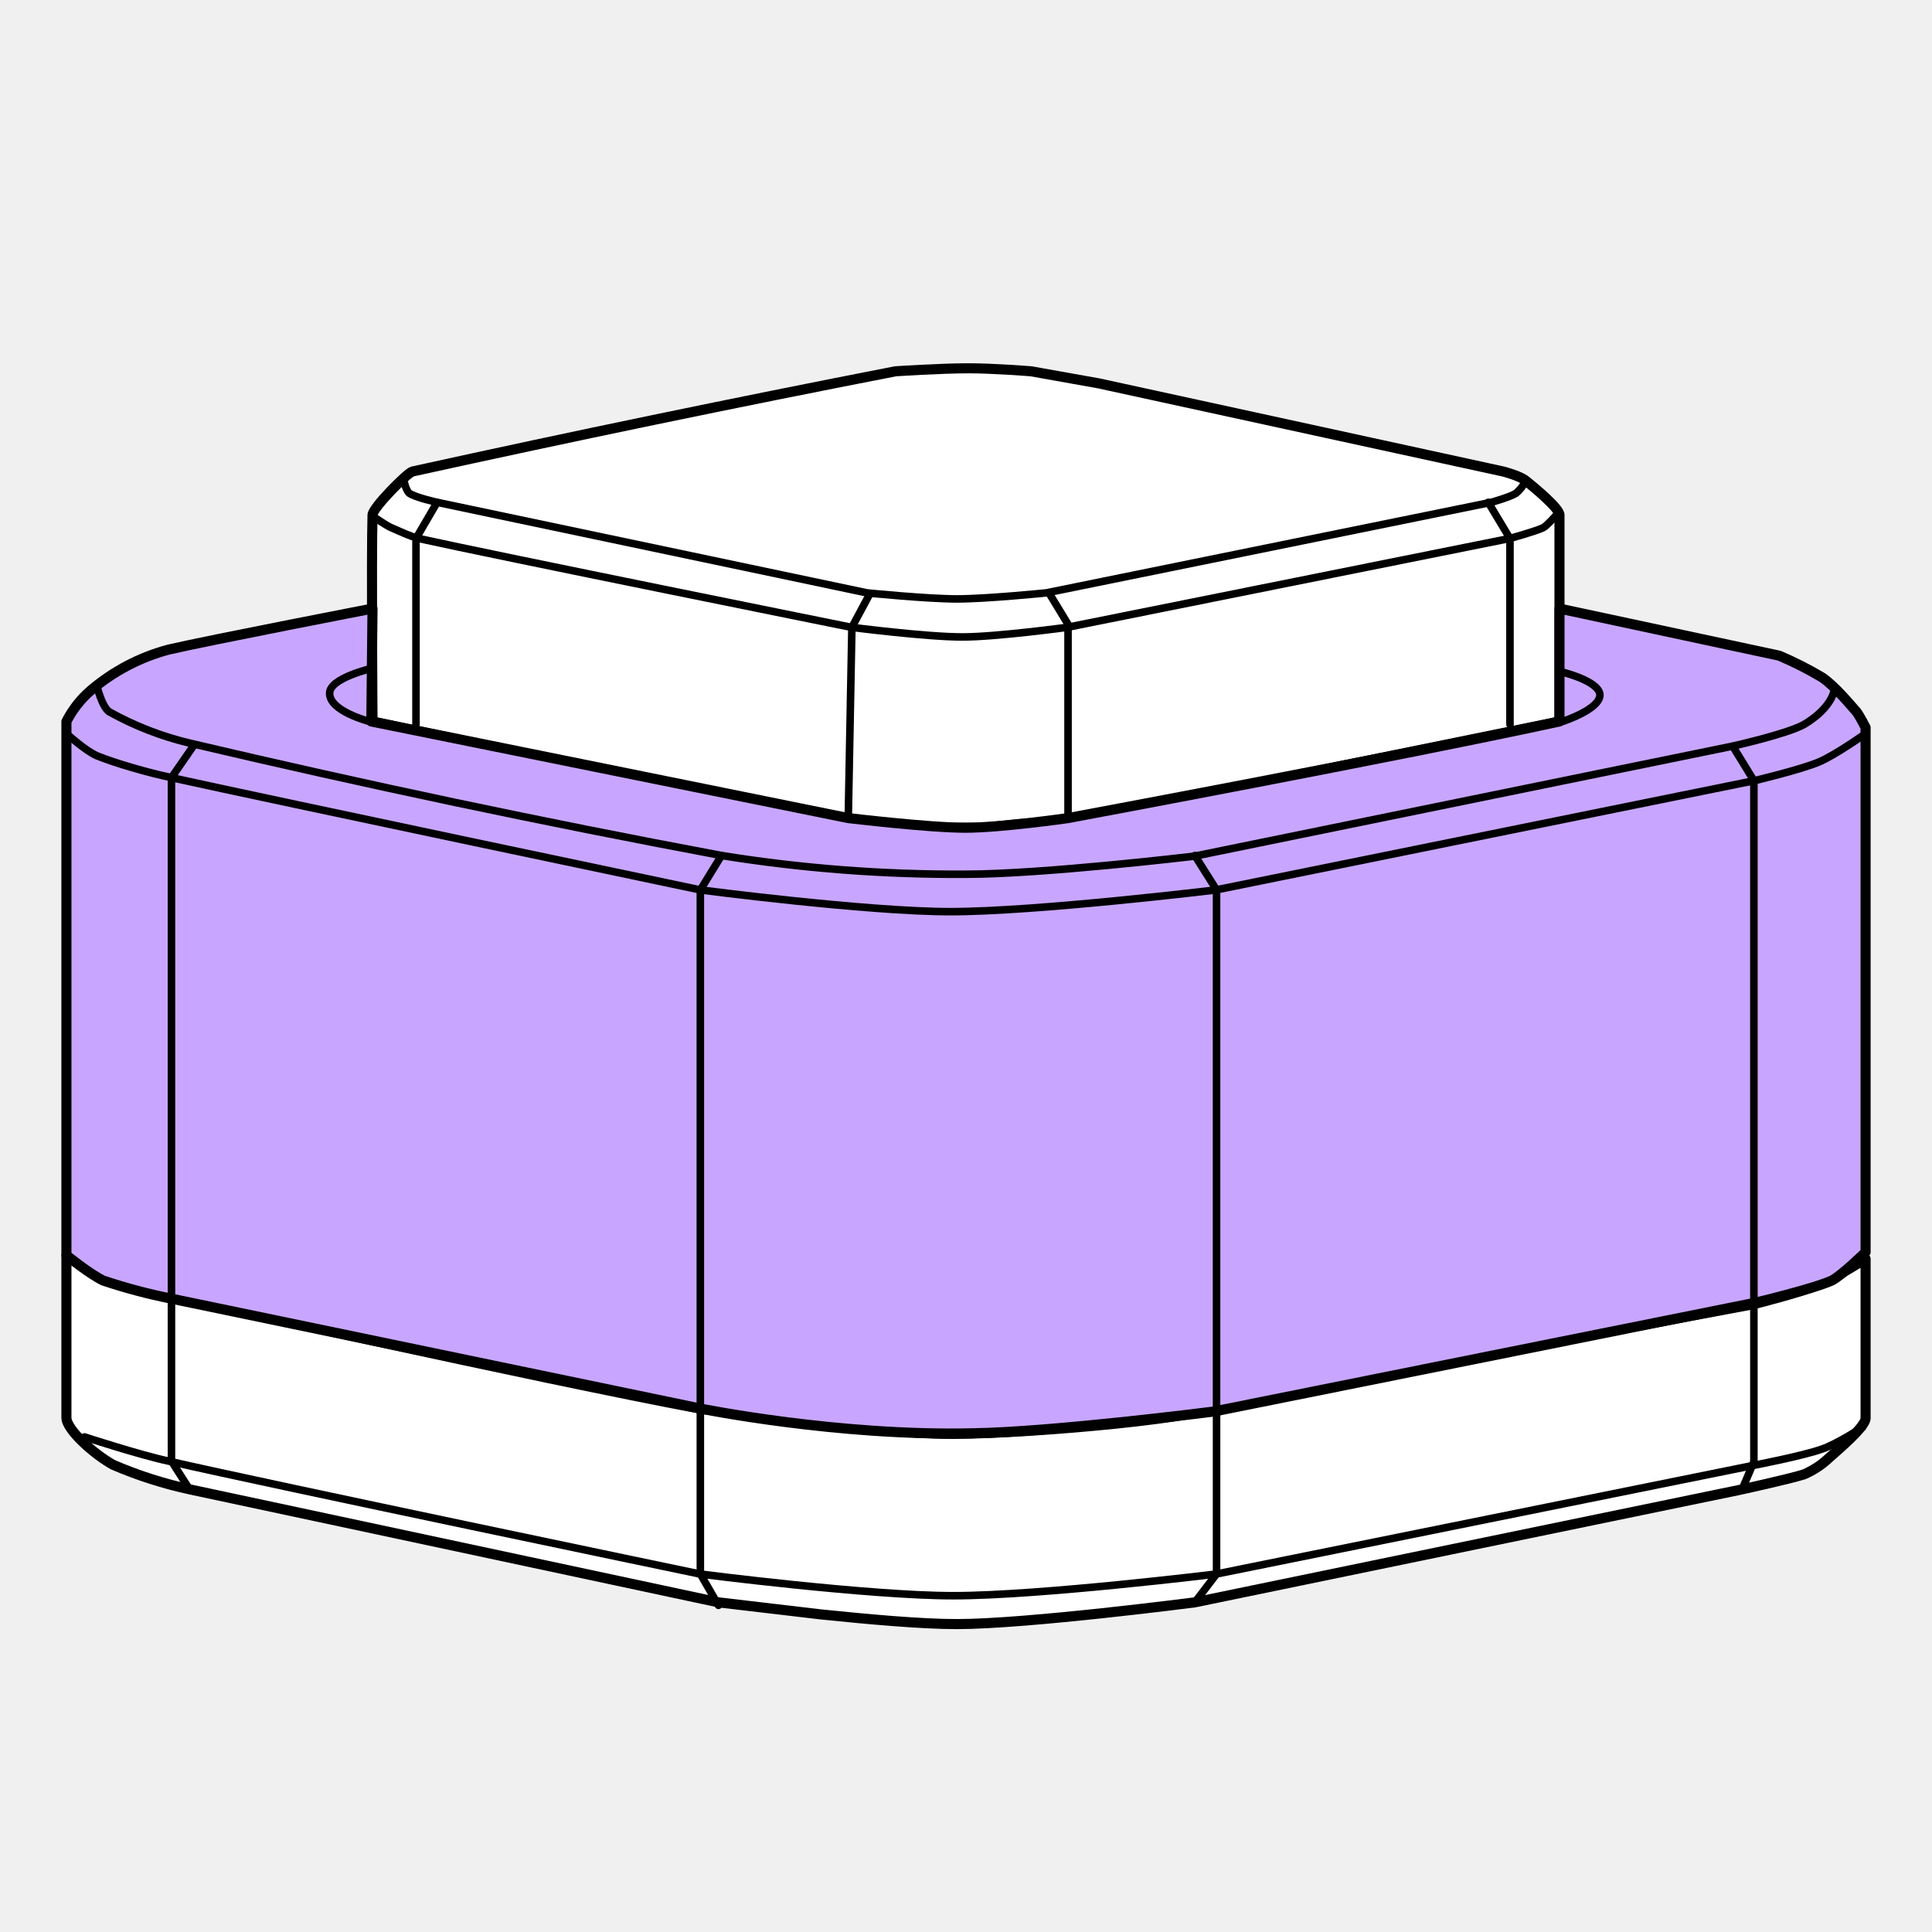
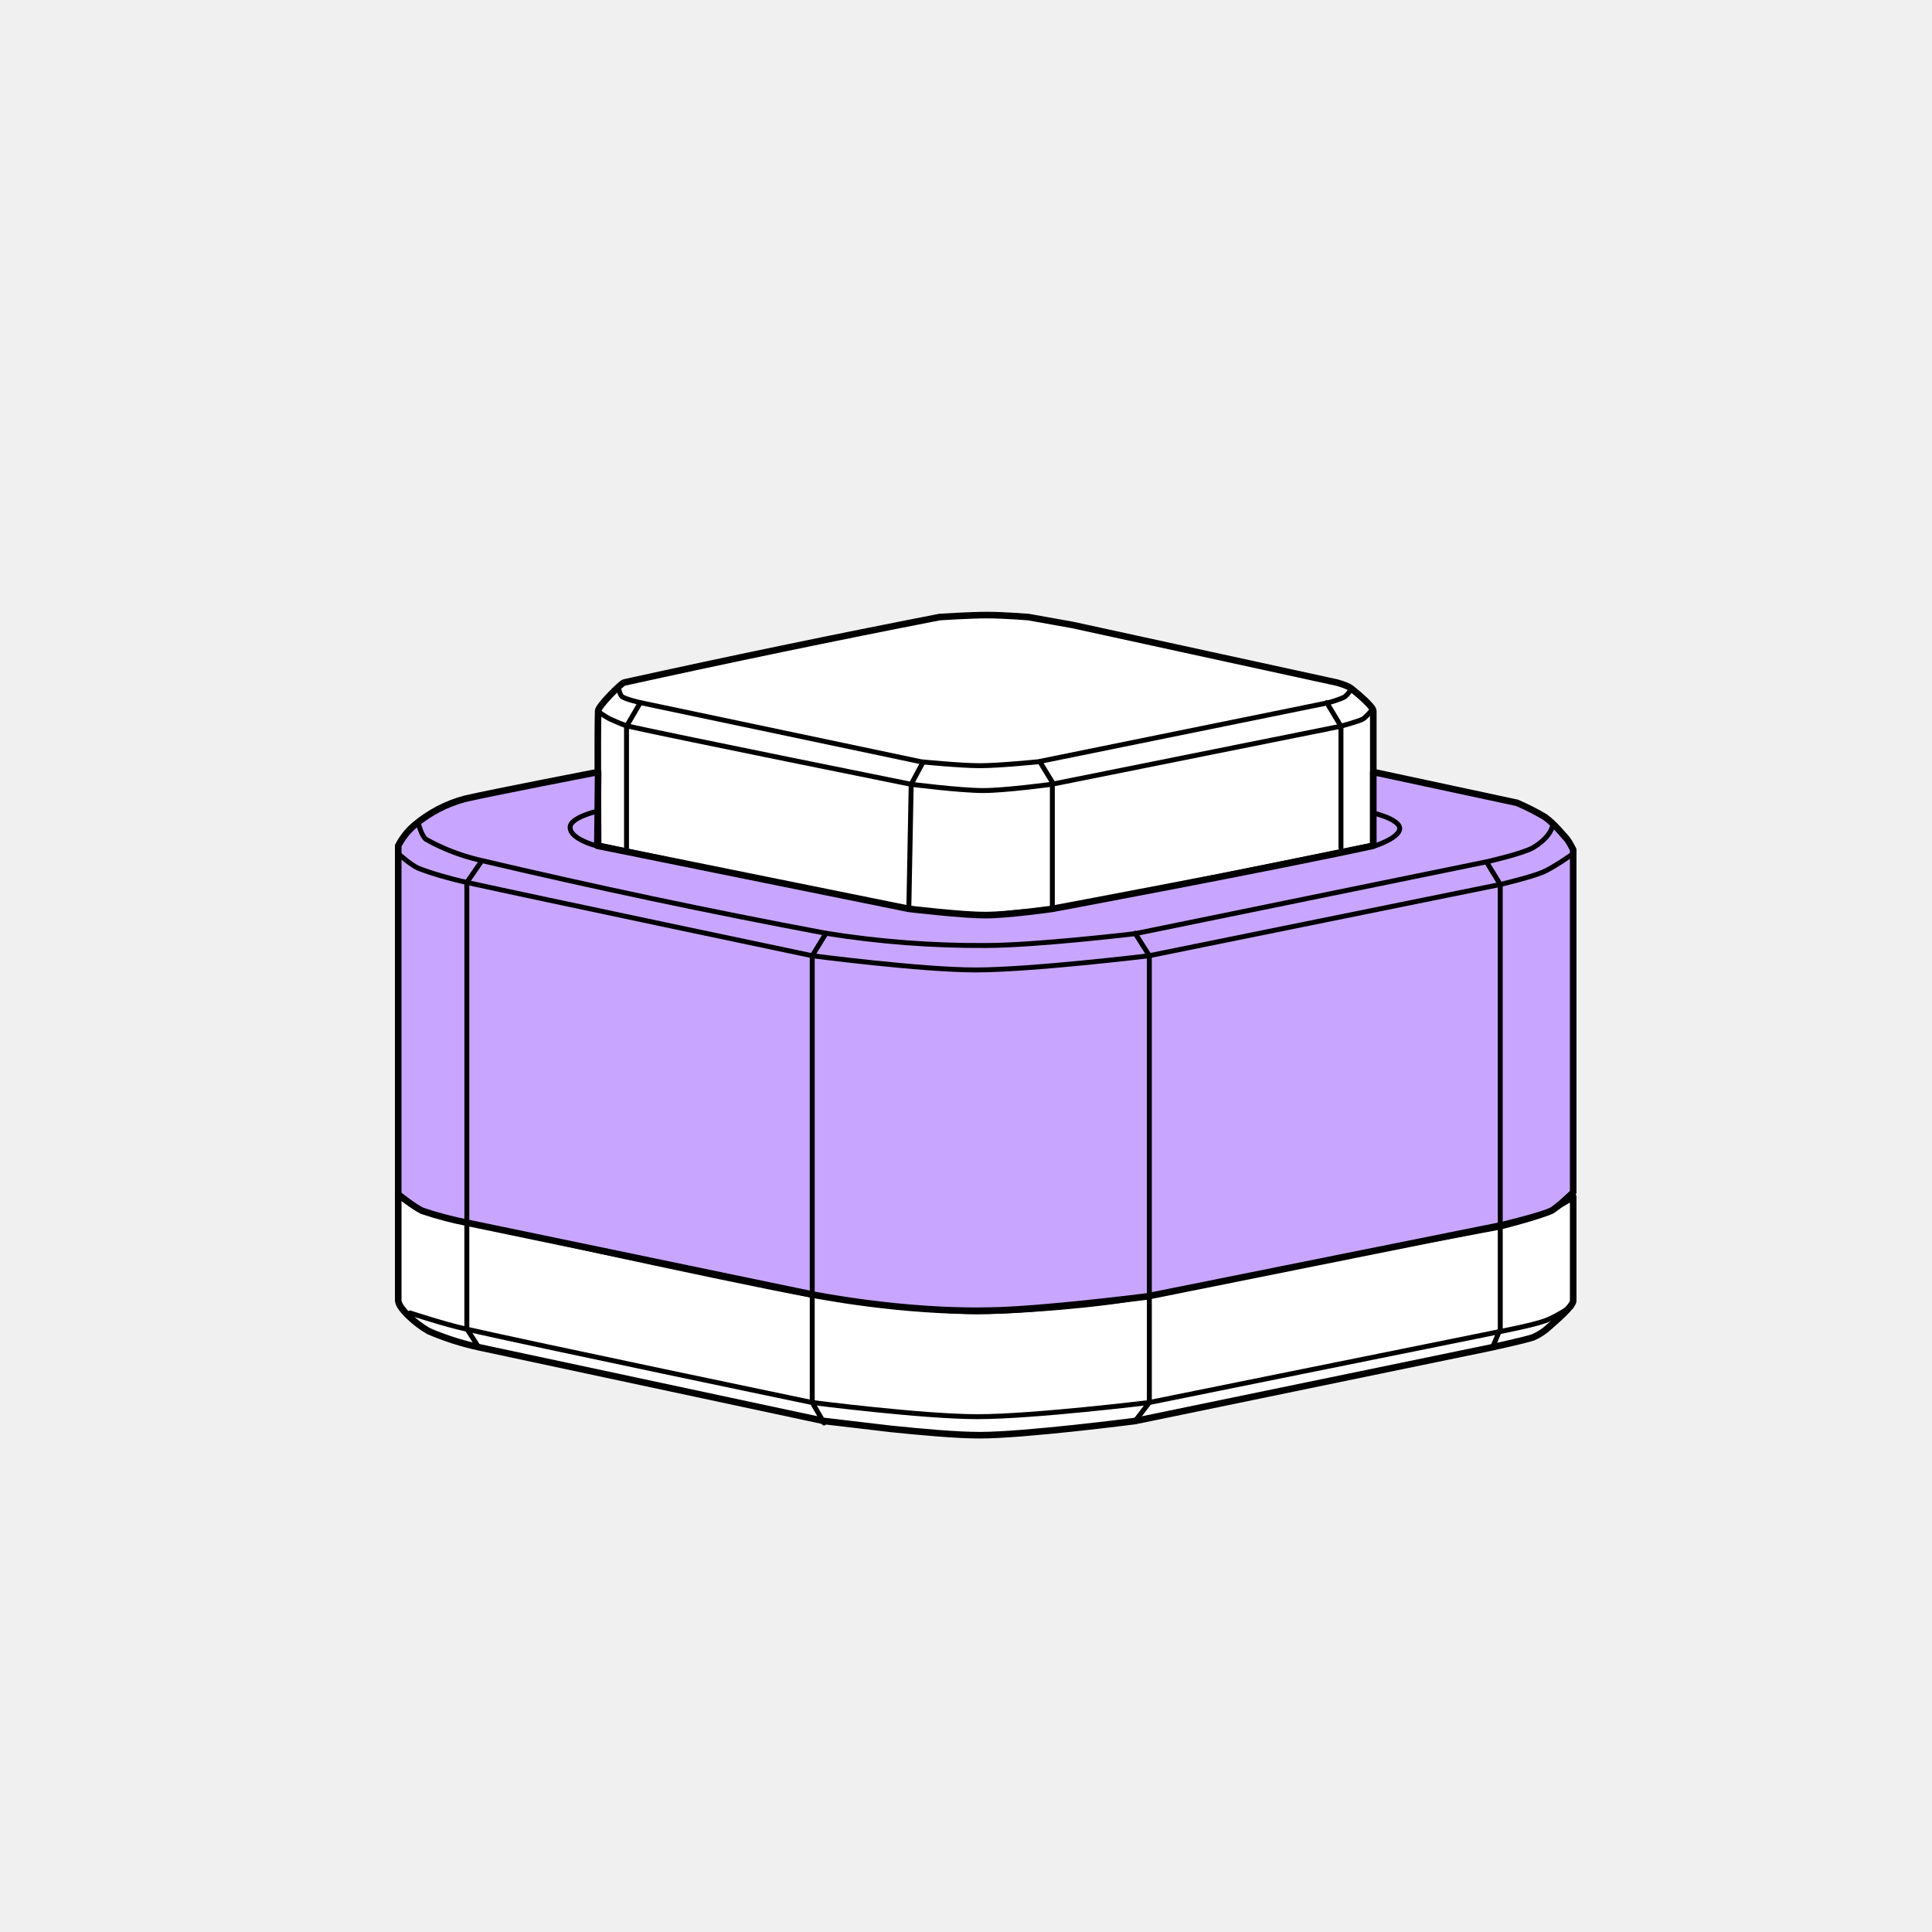
- <svg xmlns="http://www.w3.org/2000/svg" viewBox="-10 -10 320 220" width="512" height="512" style="fill-rule:evenodd;clip-rule:evenodd;stroke-linecap:round;stroke-linejoin:round;stroke-miterlimit:1.5;background:#ffffff">
+ <svg xmlns="http://www.w3.org/2000/svg" viewBox="-100 -100 490 380" width="512" height="512" style="fill-rule:evenodd;clip-rule:evenodd;stroke-linecap:round;stroke-linejoin:round;stroke-miterlimit:1.5;background:#ffffff">
  <style>
    :root { --button-color: #e74c3c; --top-color: #2c3e50; --top-shade-color: #000; }
  </style>
  <g transform="translate(0, 0)">
    <path d="M51.7 59.5s-.2-26.8 0-34.2c0-1.2 5.8-7 6.6-7.2a3361 3361 0 0 1 80-16.6s7.4-.5 12.2-.5c4 0 10.3.5 10.3.5l11.2 2 67 14.6s2.7.7 3.7 1.5c1.5 1.2 5.6 4.6 5.6 5.7v34.2L167.4 76l-8.7.5-5.6.6h-8.2l-14.4-1z" style="fill:#FFF;stroke:#000;stroke-width:1.67px" />
    <path d="M56.8 19.1s.3 2 1 2.6c1 .7 4.6 1.5 4.6 1.5l71.2 15s10 1 14.9 1 14.8-1 14.8-1l73.7-15s3.2-.9 4.1-1.5a7 7 0 0 0 1.6-2" style="fill:none;stroke:#000;stroke-width:1.25px" />
    <path d="M52.2 25.8s1.7 1.2 2.6 1.6c1.2.5 3 1.4 4.6 1.8C72 32 131 43.9 131 43.9s12.4 1.6 18.4 1.6c5.6 0 17.4-1.6 17.4-1.6L240 29.2s4.4-1.2 5.6-1.8c.6-.3 2.1-2 2.1-2" style="fill:none;stroke:#000;stroke-width:1.25px" />
    <path d="m62.4 23.2-3.5 6V60m75.2-21.7-3 5.6-.6 31.6m33.3-37.2 3.1 5.1v32.1m69.6-52.3 3.6 6V60" style="fill:none;stroke:#000;stroke-width:1.25px" />
  </g>
  <path d="M1 148v26.8c0 2 4.5 6 7.7 7.8a69 69 0 0 0 12.8 4.1l87.5 18.7 17 2c7.8.8 16.5 1.6 22.5 1.6 11.6 0 39.4-3.6 39.4-3.6l90.1-18.6s8.3-1.8 10.8-2.6q2.3-1 4-2.6c1.8-1.6 6.2-5.3 6.2-6.7v-26.4s-4.9 3.1-7.5 4.2c-3 1.3-11 3.3-11 3.3l-89 16.7c0 1.9-29.3 4.7-43.6 4.8-14 0-42-4.2-42-4.2-26.7-5-87.5-18.6-87.5-18.6S8.2 153.3 1 148" style="fill:#fff;stroke:#000;stroke-width:1.67px" />
  <path d="M51.7 40.8S24.8 46 17.9 47.6a33 33 0 0 0-12.8 6.7A17 17 0 0 0 1 59.5v88.4s3.8 3.1 6.1 4.2a92 92 0 0 0 11.3 3l87.6 18.2s22.7 4.6 45 4.1c13.4-.2 40-3.6 40-3.6l89.6-18s9.7-2.3 12.8-3.7c1.6-.8 5.6-4.7 5.6-4.7V60.5s-.9-1.8-1.5-2.6c-.9-1-3.5-4.2-5.7-5.7a59 59 0 0 0-7.1-3.6l-36.4-7.8v18.7c-27.2 5.9-81.4 16-81.4 16s-11.2 1.6-17 1.6c-6 0-19.4-1.6-19.4-1.6l-79-16z" style="fill:#C8A6FF;stroke:#000;stroke-width:1.67px" />
  <path d="M51.6 50.7s-7 1.6-7 4.1c-.1 3 6.6 4.7 6.6 4.7m197.1-8.3s6.6 1.5 6.7 3.9c0 2.4-6.2 4.4-6.2 4.4" style="fill:none;stroke:#000;stroke-width:1.25px" />
  <path d="M6.1 53.8s.8 3.3 2 4.1a52 52 0 0 0 13.4 5.2 1943 1943 0 0 0 88 18.6 246 246 0 0 0 40.5 3.1c12.7 0 37.9-3 37.9-3l89-18.2s9-2 11.9-3.6c4.7-2.8 5-5.7 5-5.7" style="fill:none;stroke:#000;stroke-width:1.25px" />
  <path d="M1 61.5s3.2 2.9 5.1 3.7c3 1.2 8.1 2.7 12.3 3.6C35.1 72.5 106 87.4 106 87.4s27.6 3.6 41.4 3.6c14.3 0 44-3.6 44-3.6l89.2-18.1s7.6-1.8 10.7-3.1c2.8-1.2 7.7-4.7 7.7-4.7M4 178s9.2 3 13.9 4c17 3.9 88 18.7 88 18.7s28 3.6 42 3.6c14.3 0 43.6-3.6 43.6-3.6l89-18s8.3-1.6 11.3-2.7c2.4-.8 6.7-3.6 6.7-3.6" style="fill:none;stroke:#000;stroke-width:1.25px" />
  <path d="m22 63.6-3.6 5.2V182l3 4.7m87.6 19.2-3-5.2V87.4l3.5-5.7m78.4 0 3.6 5.7v113.3l-3.6 4.7m90.6-18.6 2-4.7V69.3l-3.5-5.7" style="fill:none;stroke:#000;stroke-width:1.25px" />
</svg>
